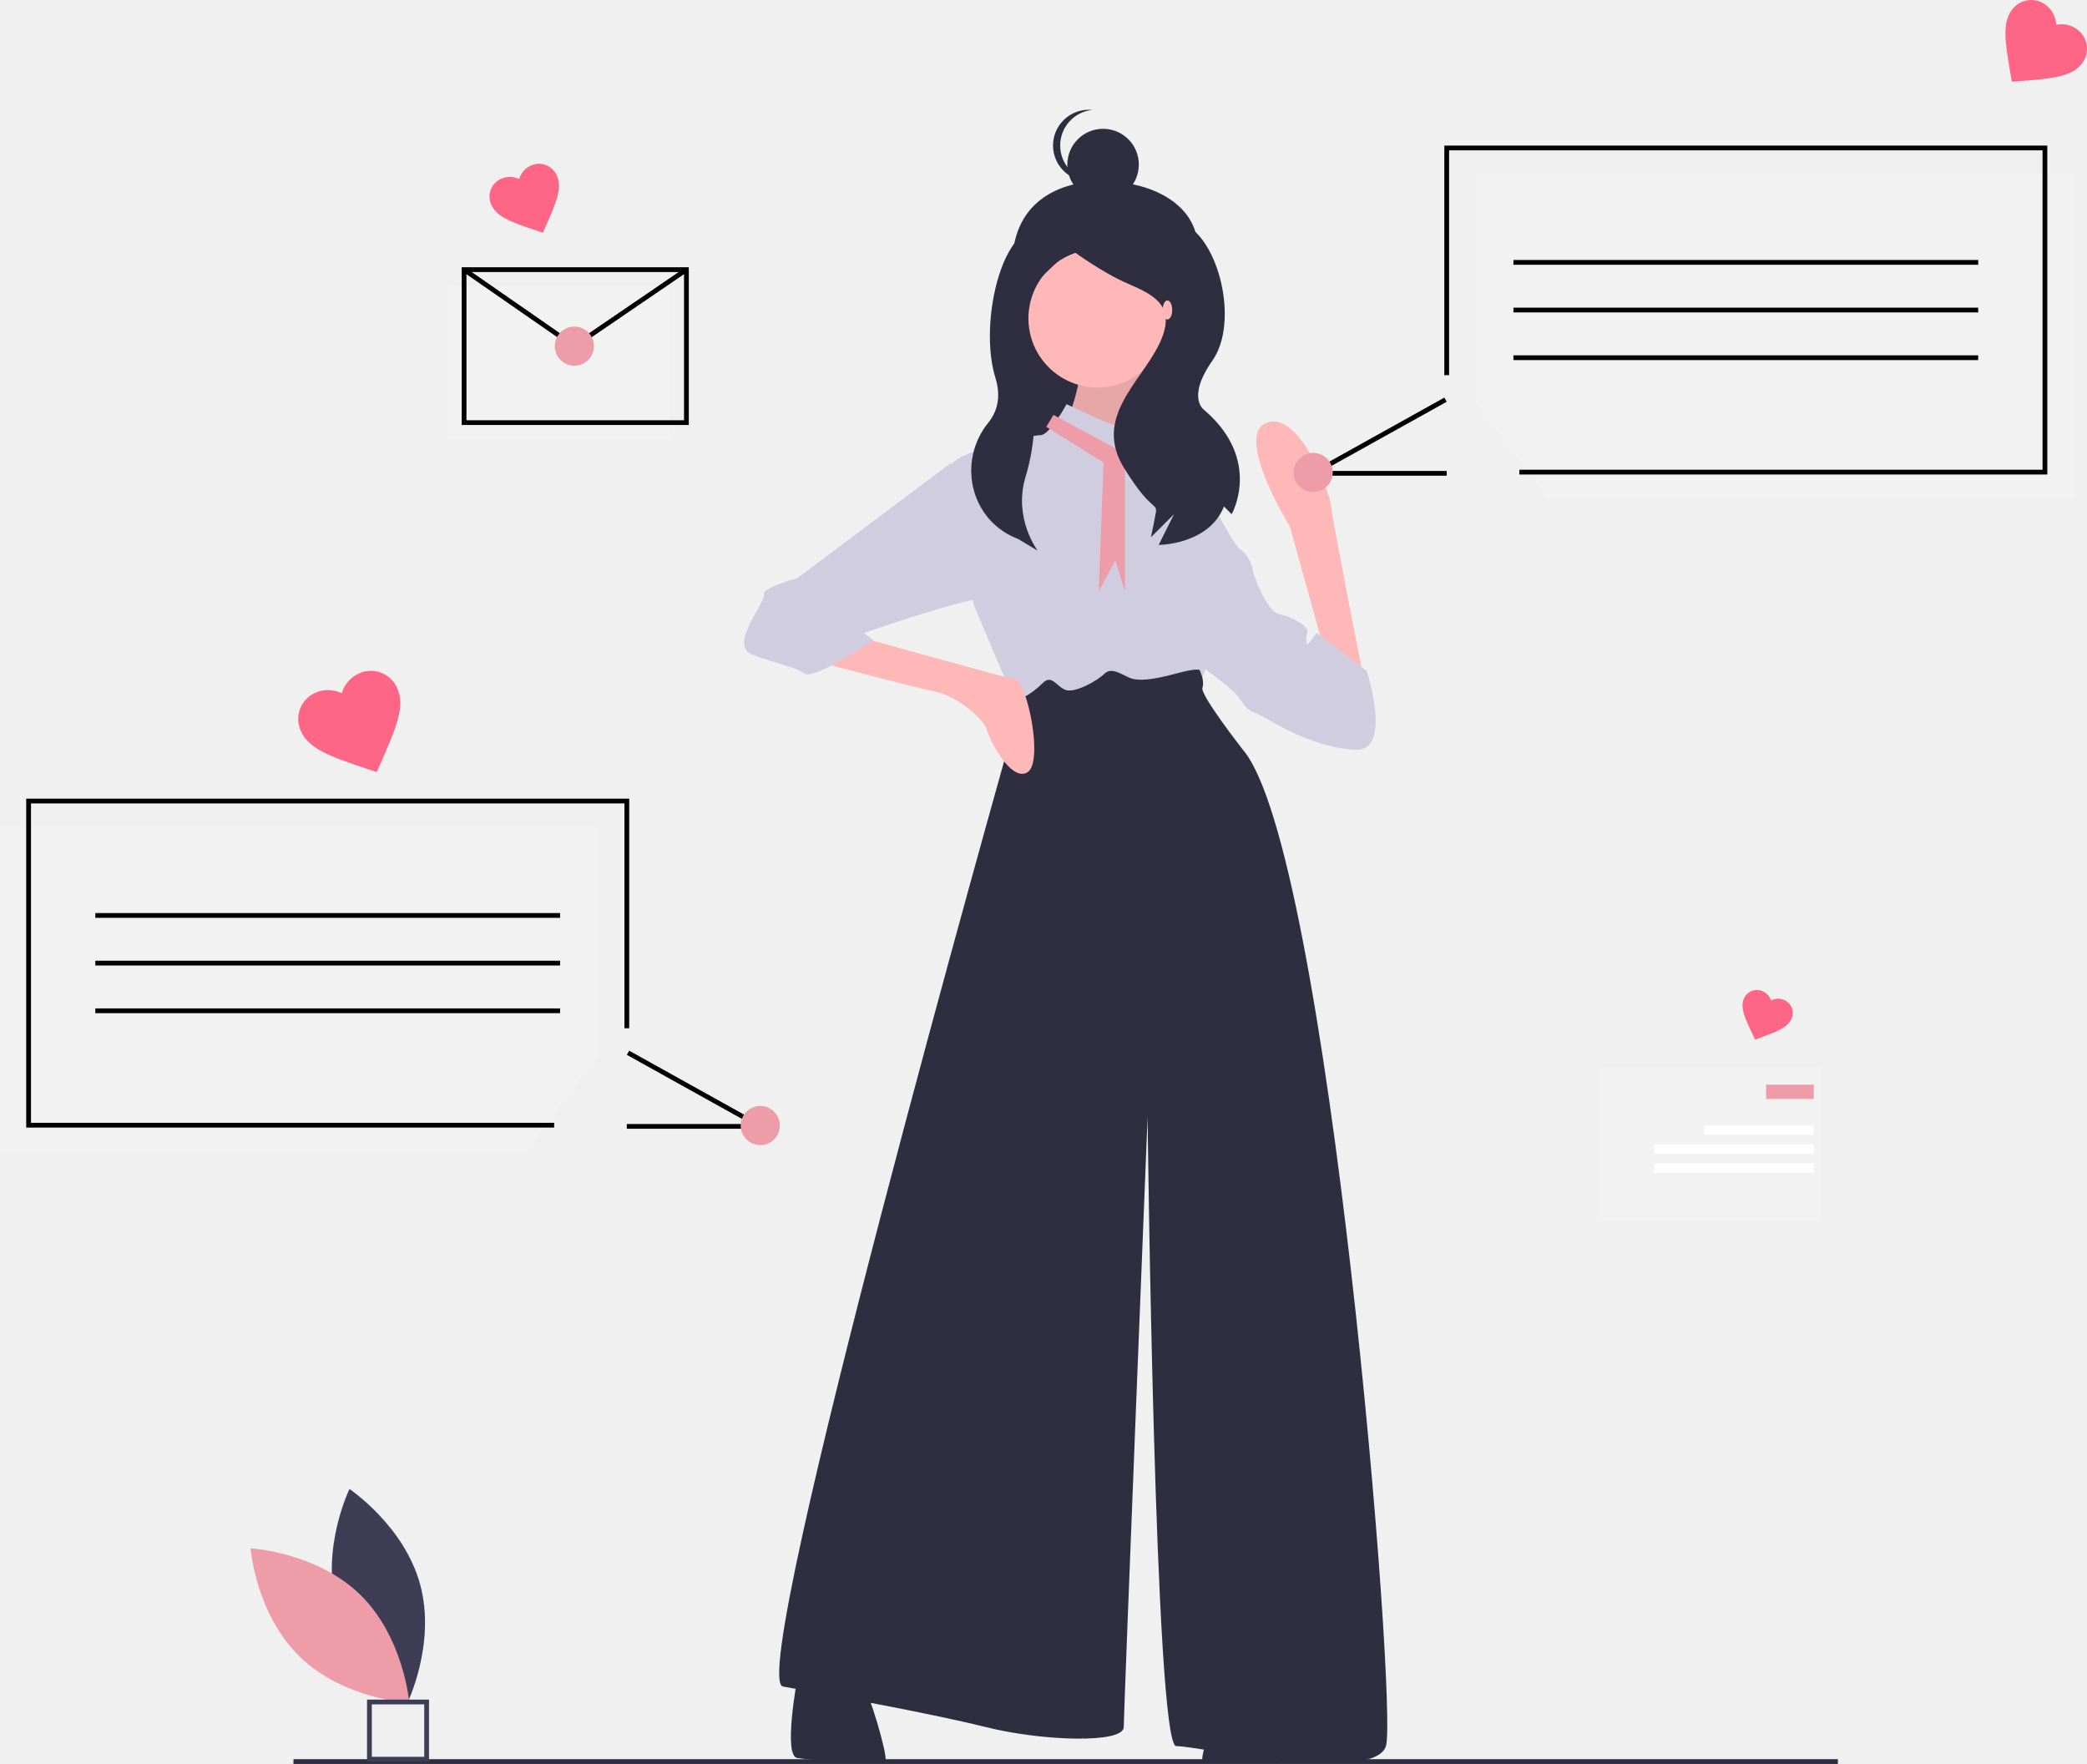
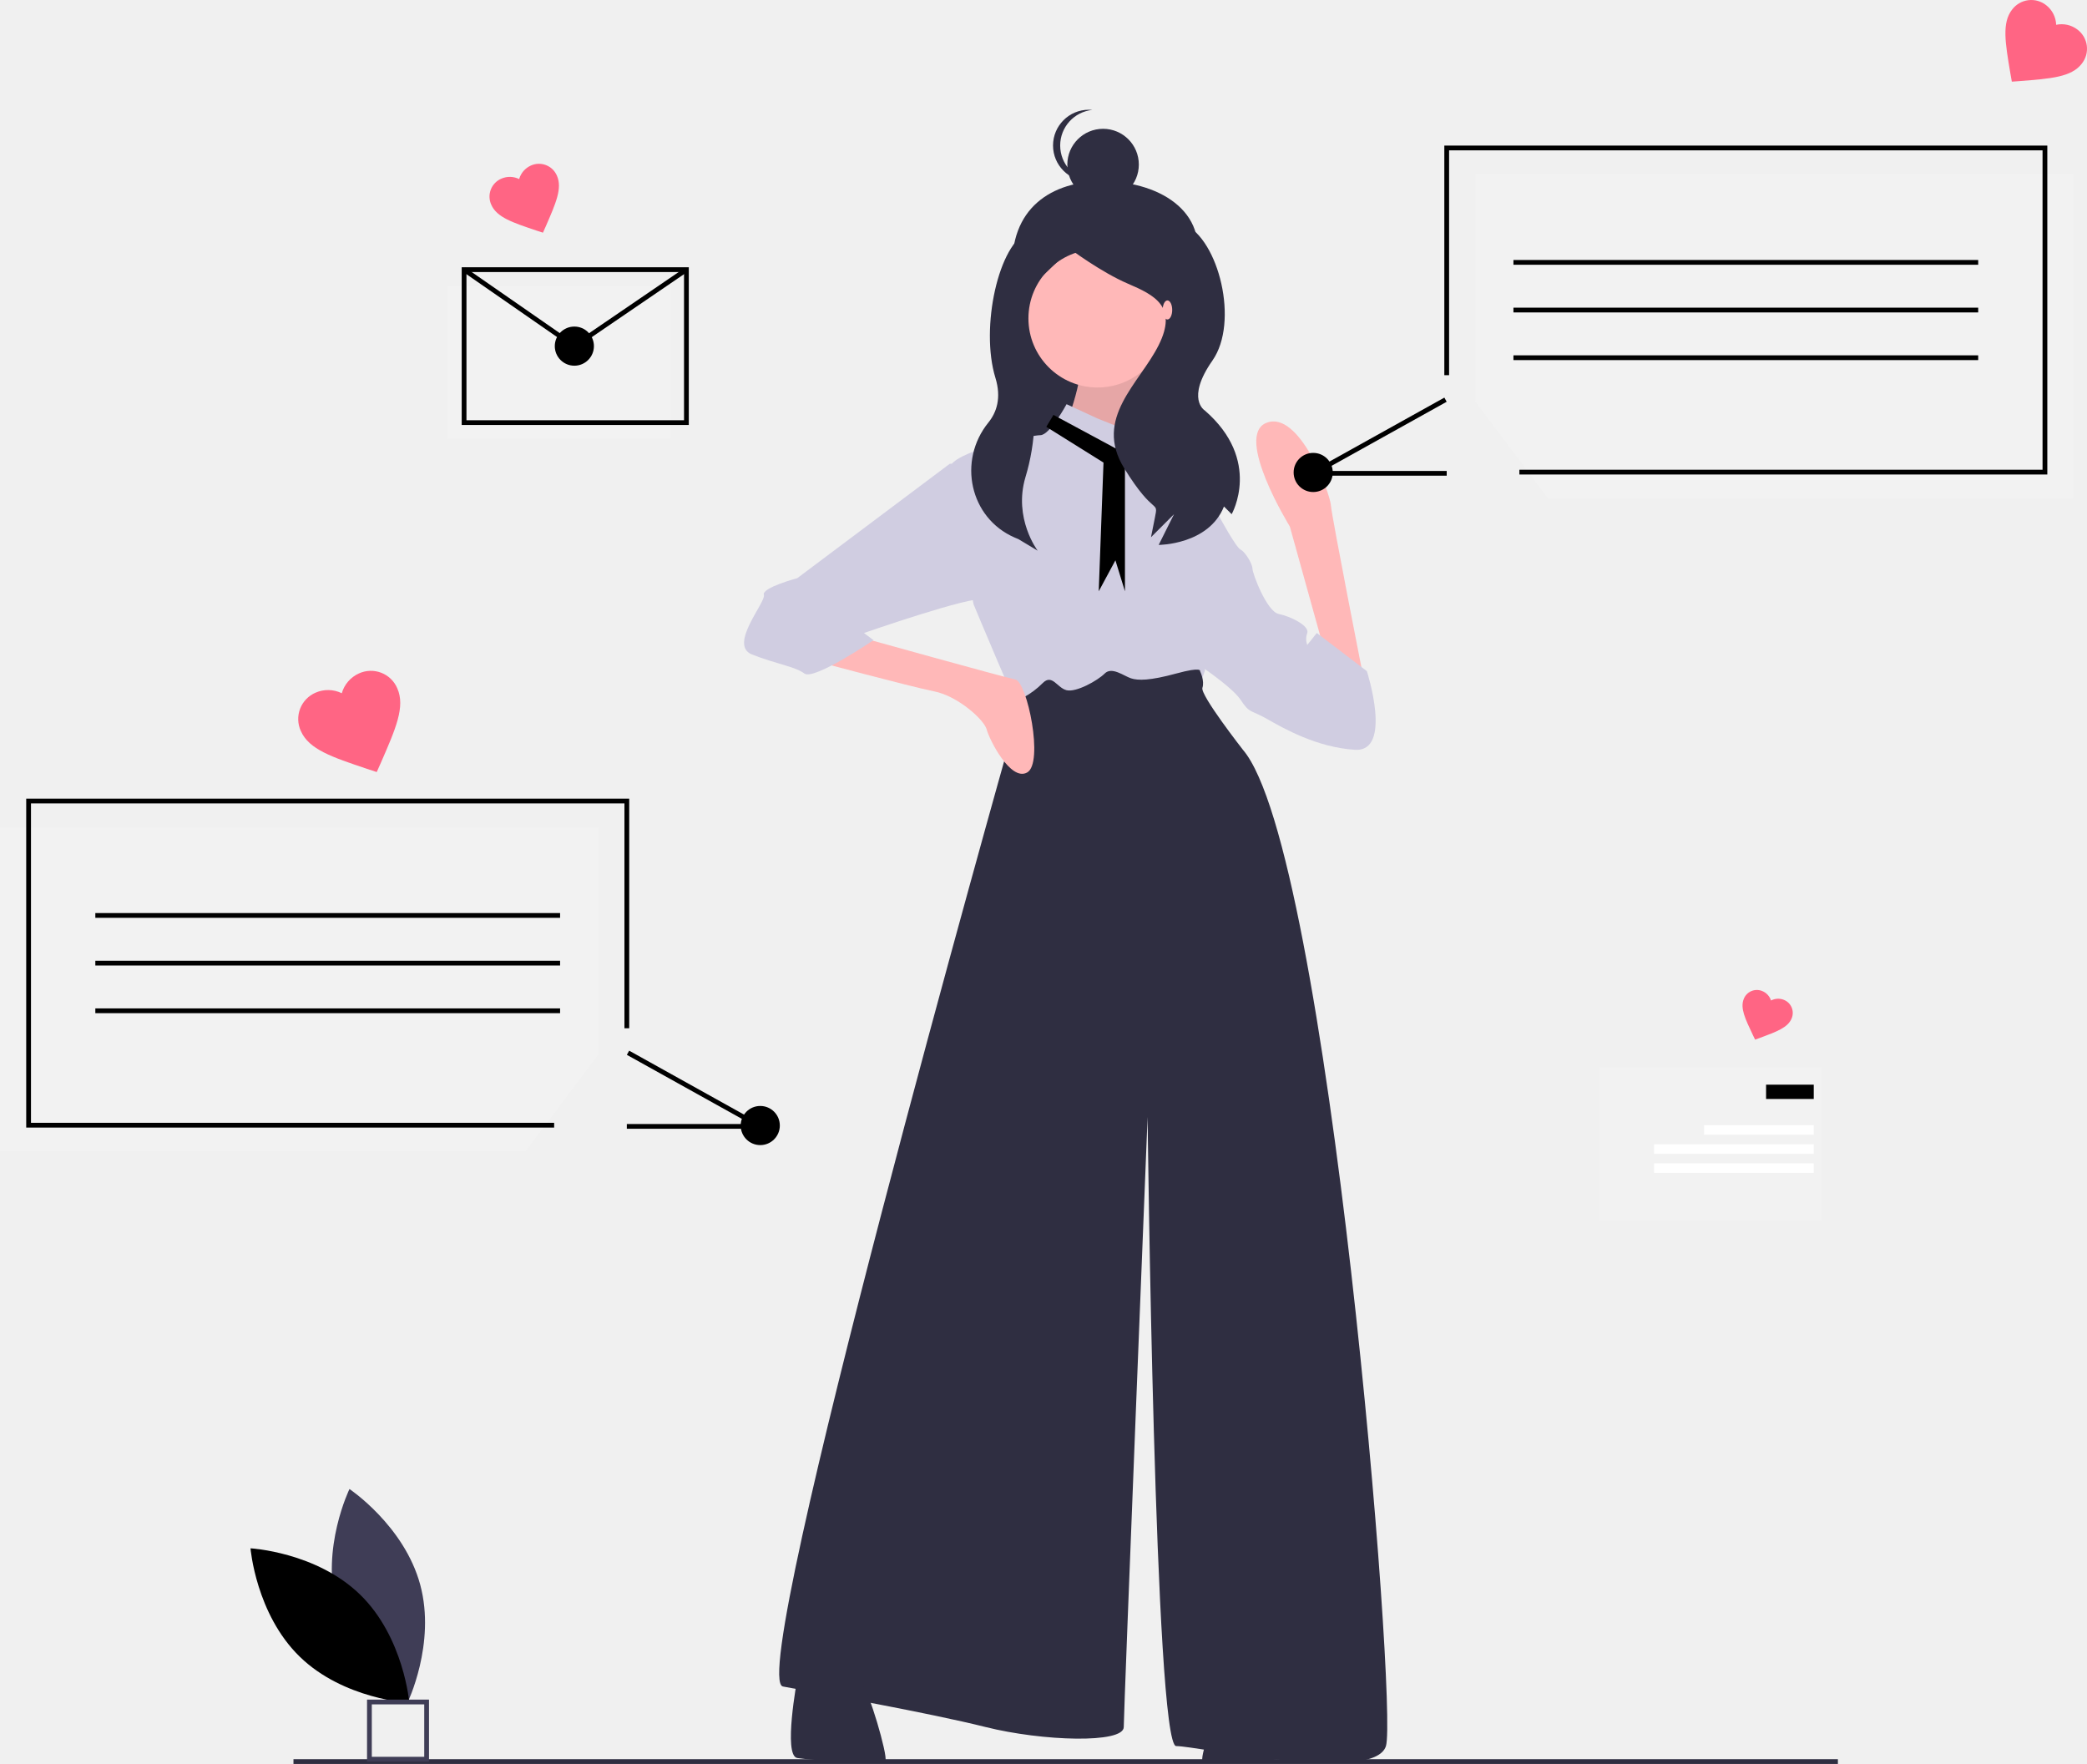
<svg xmlns="http://www.w3.org/2000/svg" id="b78a6ab5-c61e-4649-a174-c3a0834b449d" data-name="Layer 1" width="875.65" height="740.082" viewBox="0 0 875.65 740.082">
  <rect x="424.825" y="111.041" width="75" height="95" fill="#2f2e41" />
  <path d="M663,194c-6.716,19.883-17.013,38-38,38s-36.818-17.047-38-38c-1.511-26.774,16.529-38.111,38-38C650.364,156.131,670.97,170.403,663,194Z" transform="translate(-162.1752 -79.95905)" fill="#2f2e41" />
  <path d="M643.675,223.541s-6,36-3,37-34,5-34,5,11-27,8-32S643.675,223.541,643.675,223.541Z" transform="translate(-162.1752 -79.95905)" fill="#ffb8b8" />
  <path d="M643.675,223.541s-6,36-3,37-34,5-34,5,11-27,8-32S643.675,223.541,643.675,223.541Z" transform="translate(-162.1752 -79.95905)" opacity="0.1" />
  <path d="M718.092,353.043l16.523,13.115S720.958,296.974,720.576,291.889s-13.227-39.913-26.984-34.552,9.761,43.517,9.761,43.517l15.366,55.289Z" transform="translate(-162.1752 -79.95905)" fill="#ffb8b8" />
  <circle cx="460.5" cy="133.582" r="29" fill="#ffb8b8" />
  <path d="M622.675,255.541l-13-6s-7,13-11,13-38,7-38,14,10,57,10,57,20,48,21,48,72-9,72-9l4-11,6-65s-24-16-24-21-2-22-6-22-11,6-11,6Z" transform="translate(-162.1752 -79.95905)" fill="#d0cde1" />
  <path d="M664.675,300.541l9-4s7,13,9,14,5,6,5,8,6,18,11,19,13,5,12,8a6.925,6.925,0,0,0,0,5l4-5,21,16s11,34-5,33-30-9-37-13-7-2-11-8-21-17-21-17Z" transform="translate(-162.1752 -79.95905)" fill="#d0cde1" />
  <path d="M591.675,372.541l-8,4,2,15s-111,393-95,396,61,11,85,17,58,7,58,0,10-256,10-256,3,264,12,264,83,16,88,0-24-376-60-418c0,0-18-23-17-26s-1-7-1-7,1-2-10,1-16,3-19,2-8-5-11-2-12,8-16,7-6-7-10-3A34.531,34.531,0,0,1,591.675,372.541Z" transform="translate(-162.1752 -79.95905)" fill="#2f2e41" />
  <path d="M496.675,784.541s-6,32,0,33,36,3,37,1-7-30-10-32S496.675,784.541,496.675,784.541Z" transform="translate(-162.1752 -79.95905)" fill="#2f2e41" />
  <path d="M703.675,788.541s6,28,0,29-36,3-37,1,7-26,10-28S703.675,788.541,703.675,788.541Z" transform="translate(-162.1752 -79.95905)" fill="#2f2e41" />
  <path d="M503.175,357.041s41,11,51,13,21,12,22,16,10,22,17,18,0-38-5-39-66-18-66-18Z" transform="translate(-162.1752 -79.95905)" fill="#ffb8b8" />
  <path d="M571.675,274.541h-11l-64,48s-15,4-14,7-15,21-5,25,18,5,22,8,29-14,29-14l-4-3s46-16,50-14S571.675,274.541,571.675,274.541Z" transform="translate(-162.1752 -79.95905)" fill="#d0cde1" />
-   <polygon points="439 179.082 463 194.082 461 248.082 468 235.082 472 248.082 472 194.082 489 194.082 488 185.082 468 188.082 442 174.082 439 179.082" fill="#ee9ca7 " />
+   <polygon points="439 179.082 463 194.082 461 248.082 468 235.082 472 248.082 472 194.082 489 194.082 488 185.082 468 188.082 442 174.082 439 179.082" fill="##fcc4dc " />
  <path d="M607.224,174s-.33-1.835-13.224,3-20.623,40.518-14.176,61.471c2.598,8.444.485,14.532-2.965,18.792-12.945,15.985-7.849,39.994,11.006,48.214q.798.348,1.629.688L597.553,311s-10.273-13.517-5.132-30.809a88.654,88.654,0,0,0,1.6-45.385c-.59-2.532-1.26-5.142-2.021-7.806-6.447-22.565-3.311-19.959,19.253-42.524,0,0,12.894,9.671,24.176,14.506s20.953,9.671,12.894,25.788-27.4,30.624-14.506,51.576S648.324,289.241,646.712,297.3h0l-1.612,8.059,9.671-9.671-6.447,12.894s20.953,0,27.4-16.118l3.224,3.224s12.894-22.565-11.282-43.518c0,0-8.059-4.835,3.224-20.953S673.506,180.447,659,174,607.224,174,607.224,174Z" transform="translate(-162.1752 -79.95905)" fill="#2f2e41" />
  <circle cx="462.825" cy="69.041" r="15" fill="#2f2e41" />
  <path d="M607,141a15.001,15.001,0,0,1,13.5-14.924c-.493-.049-.994-.076-1.5-.076a15,15,0,0,0,0,30c.506,0,1.007-.027,1.5-.076A15.001,15.001,0,0,1,607,141Z" transform="translate(-162.1752 -79.95905)" fill="#2f2e41" />
  <ellipse cx="489.825" cy="130.041" rx="2" ry="4" fill="#ffb8b8" />
  <path d="M303.416,754.319c6.706,24.791,29.677,40.144,29.677,40.144s12.098-24.84,5.391-49.631-29.677-40.144-29.677-40.144S296.71,729.528,303.416,754.319Z" transform="translate(-162.1752 -79.95905)" fill="#3f3d56" />
-   <path d="M313.271,748.991c18.402,17.914,20.65,45.452,20.65,45.452s-27.588-1.506-45.991-19.42-20.65-45.452-20.65-45.452S294.868,731.077,313.271,748.991Z" transform="translate(-162.1752 -79.95905)" fill="#ee9ca7 " />
+   <path d="M313.271,748.991c18.402,17.914,20.65,45.452,20.65,45.452s-27.588-1.506-45.991-19.42-20.65-45.452-20.65-45.452S294.868,731.077,313.271,748.991Z" transform="translate(-162.1752 -79.95905)" fill="##fcc4dc " />
  <rect x="123.131" y="738.082" width="648" height="2" fill="#2f2e41" />
  <path d="M342.175,819.041h-26v-26h26Zm-24-2h22v-22h-22Z" transform="translate(-162.1752 -79.95905)" fill="#3f3d56" />
  <polyline points="220.505 483.082 0 483.082 0 347.082 251 347.082 251 442.412" fill="#f2f2f2" />
  <polygon points="232.505 473.082 11 473.082 11 335.082 264 335.082 264 431.412 262 431.412 262 337.082 13 337.082 13 471.082 232.505 471.082 232.505 473.082" />
  <polygon points="322.853 473.582 263 473.582 263 471.582 315.147 471.582 263.014 442.564 263.986 440.817 322.853 473.582" />
  <rect x="40" y="383.082" width="195" height="2" />
  <rect x="40" y="403.082" width="195" height="2" />
  <rect x="40" y="423.082" width="195" height="2" />
-   <circle cx="318.985" cy="472.224" r="8.209" fill="#ee9ca7 " />
+   <circle cx="318.985" cy="472.224" r="8.209" fill="##fcc4dc " />
  <path d="M320.243,403.873l-4.107-1.345c-14.658-4.942-24.287-8.098-27.717-15.829a12.033,12.033,0,0,1,6.159-16.126,13.089,13.089,0,0,1,10.997.235,13.088,13.088,0,0,1,7.205-8.311,12.033,12.033,0,0,1,16.088,6.256c3.43,7.731-.693,16.988-6.865,31.171Z" transform="translate(-162.1752 -79.95905)" fill="#ff6584" />
  <rect x="188" y="119.851" width="93.284" height="64.179" fill="#f2f2f2" />
  <path d="M451.175,258.272H355.892V192.093h95.284Zm-93.284-2h91.284V194.093H357.892Z" transform="translate(-162.1752 -79.95905)" />
  <polygon points="240.98 146.437 194.146 113.956 195.286 112.312 240.989 144.01 287.436 112.308 288.564 113.96 240.98 146.437" />
-   <circle cx="240.985" cy="145.224" r="8.209" fill="#ee9ca7 " />
+   <circle cx="240.985" cy="145.224" r="8.209" fill="##fcc4dc " />
  <path d="M389.979,177.585l-2.795-.915c-9.977-3.364-16.532-5.512-18.866-10.775a8.19,8.19,0,0,1,4.192-10.976,8.909,8.909,0,0,1,7.485.16,8.909,8.909,0,0,1,4.904-5.657,8.19,8.19,0,0,1,10.951,4.258c2.335,5.263-.471,11.564-4.673,21.218Z" transform="translate(-162.1752 -79.95905)" fill="#ff6584" />
  <rect x="671" y="447.851" width="93.284" height="64.179" fill="#f2f2f2" />
-   <rect x="741" y="455.082" width="20" height="6" fill="#ee9ca7 " />
+   <rect x="741" y="455.082" width="20" height="6" fill="##fcc4dc " />
  <rect x="715" y="472.082" width="46" height="4" fill="#fff" />
  <rect x="694" y="480.082" width="67" height="4" fill="#fff" />
  <rect x="694" y="488.082" width="67" height="4" fill="#fff" />
  <path d="M898.569,516.146l-.922-1.906c-3.239-6.852-5.399-11.323-3.837-15.162a5.896,5.896,0,0,1,7.784-3.309,6.413,6.413,0,0,1,3.655,3.96,6.413,6.413,0,0,1,5.382-.283,5.896,5.896,0,0,1,3.262,7.804c-1.562,3.839-6.23,5.531-13.333,8.174Z" transform="translate(-162.1752 -79.95905)" fill="#ff6584" />
  <polyline points="649.495 209.082 870 209.082 870 73.082 619 73.082 619 168.412" fill="#f2f2f2" />
  <polygon points="859 199.082 637.495 199.082 637.495 197.082 857 197.082 857 63.082 608 63.082 608 157.412 606 157.412 606 61.082 859 61.082 859 199.082" />
  <polygon points="607 199.582 547.147 199.582 606.014 166.817 606.986 168.564 554.853 197.582 607 197.582 607 199.582" />
  <rect x="635" y="109.082" width="195" height="2" />
  <rect x="635" y="129.082" width="195" height="2" />
  <rect x="635" y="149.082" width="195" height="2" />
-   <circle cx="550.985" cy="198.224" r="8.209" fill="#ee9ca7 " />
+   <circle cx="550.985" cy="198.224" r="8.209" fill="##fcc4dc " />
  <path d="M1006.288,114.219l-.628-3.559c-2.135-12.759-3.604-21.106.746-26.685a10.063,10.063,0,0,1,14.322-1.816,10.947,10.947,0,0,1,4.162,8.204A10.946,10.946,0,0,1,1033.861,92.4a10.063,10.063,0,0,1,1.729,14.333c-4.35,5.578-12.803,6.188-25.698,7.227Z" transform="translate(-162.1752 -79.95905)" fill="#ff6584" />
</svg>
